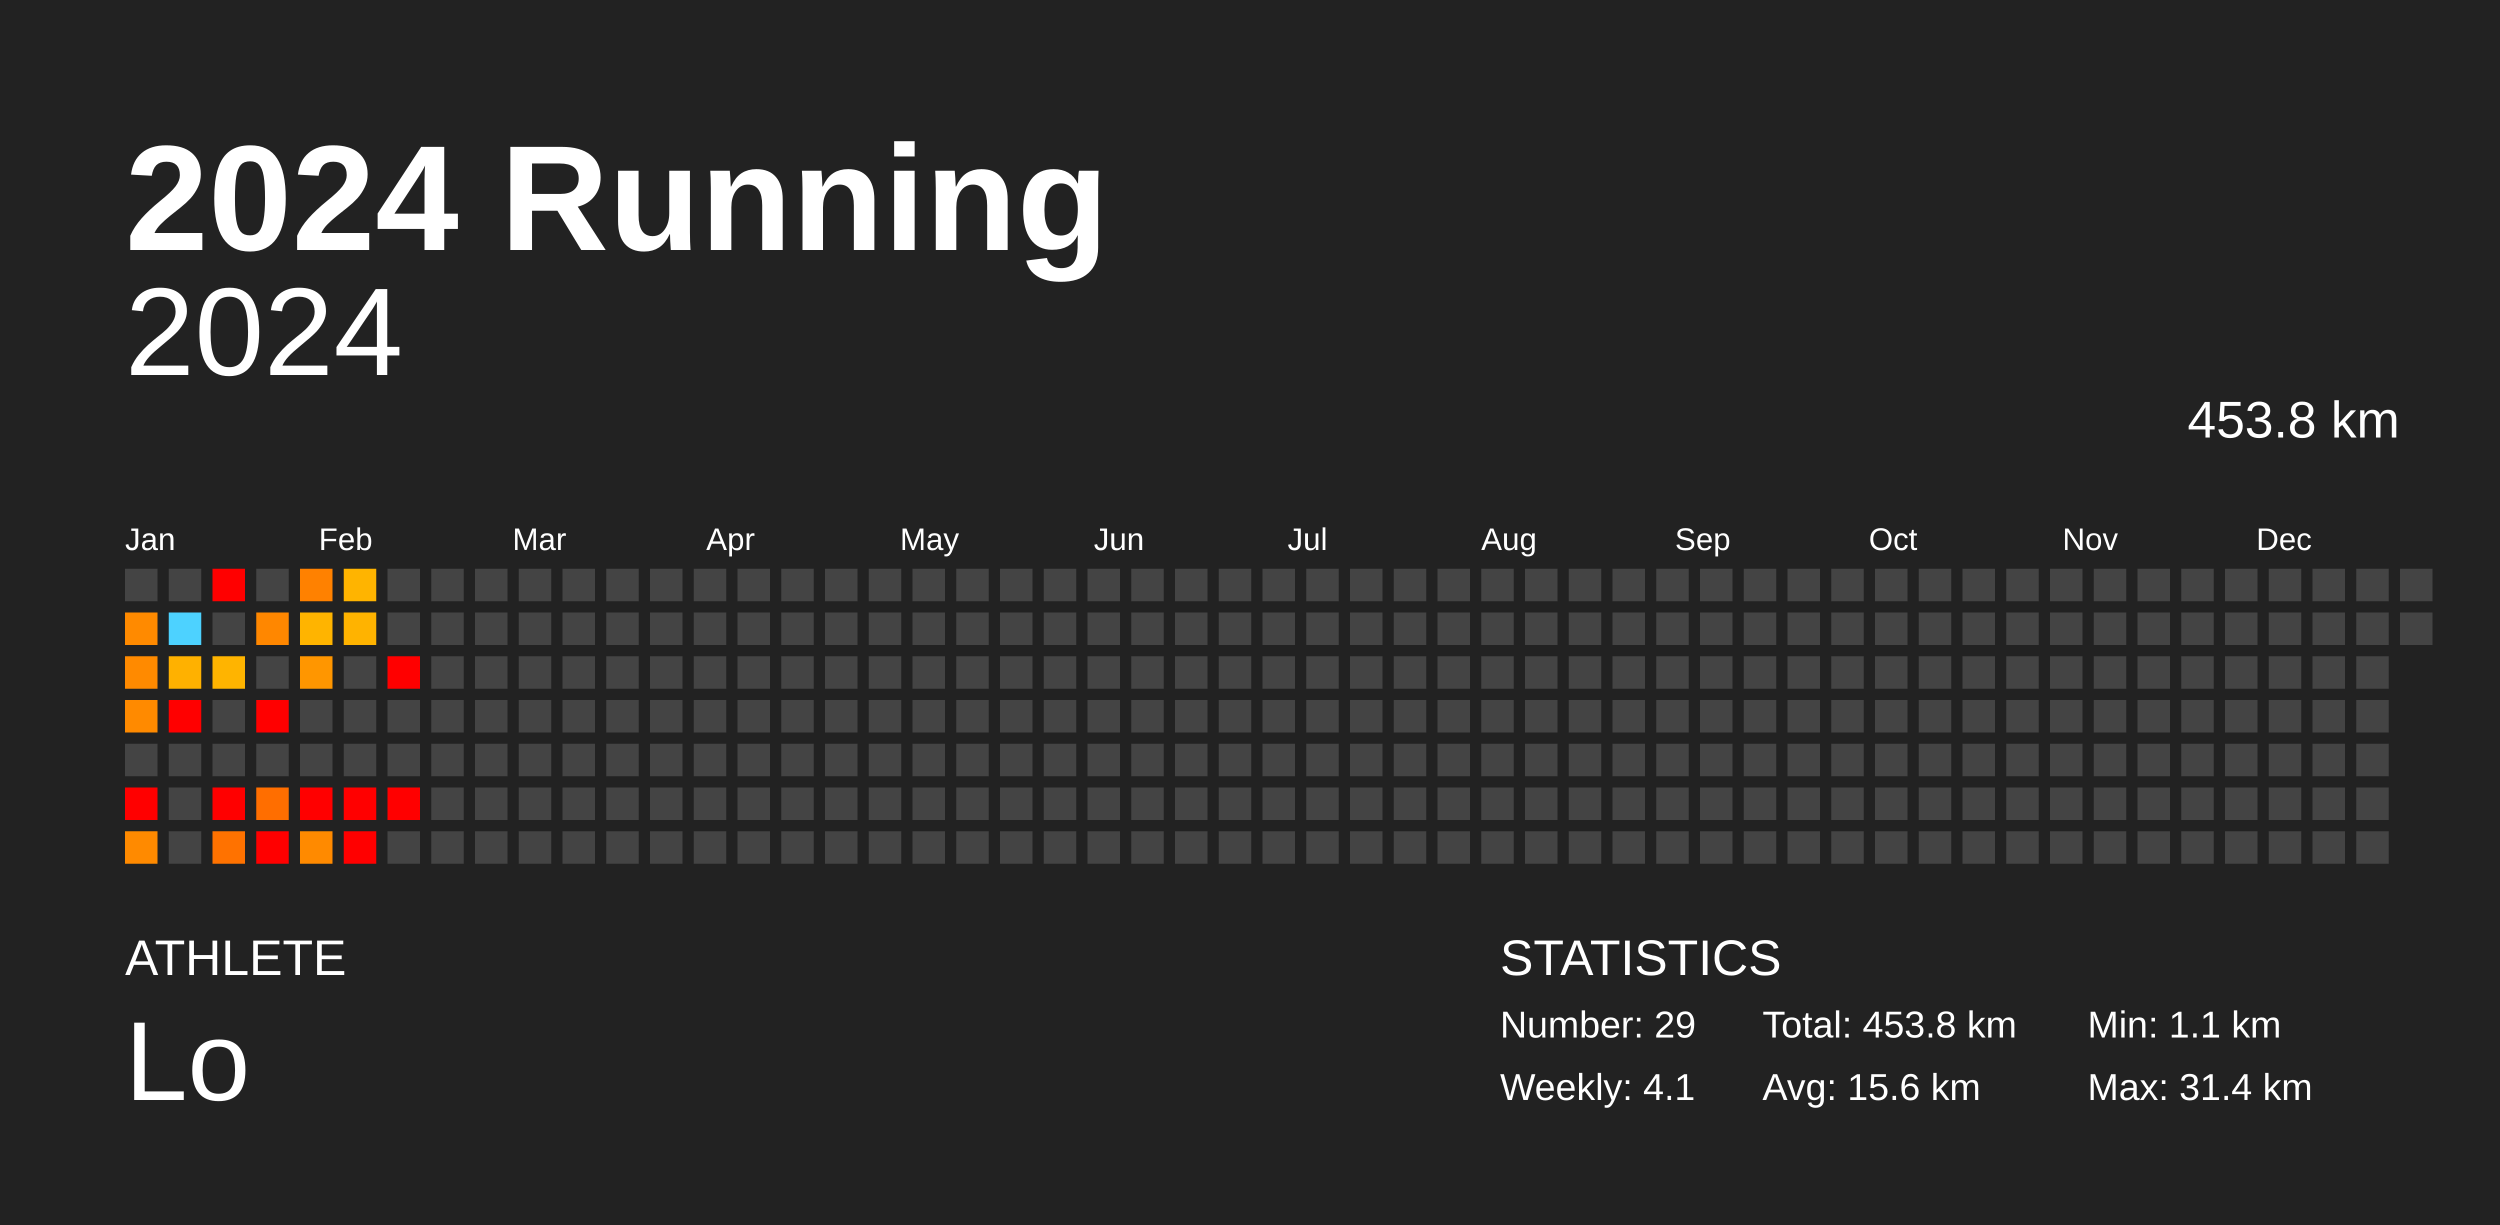
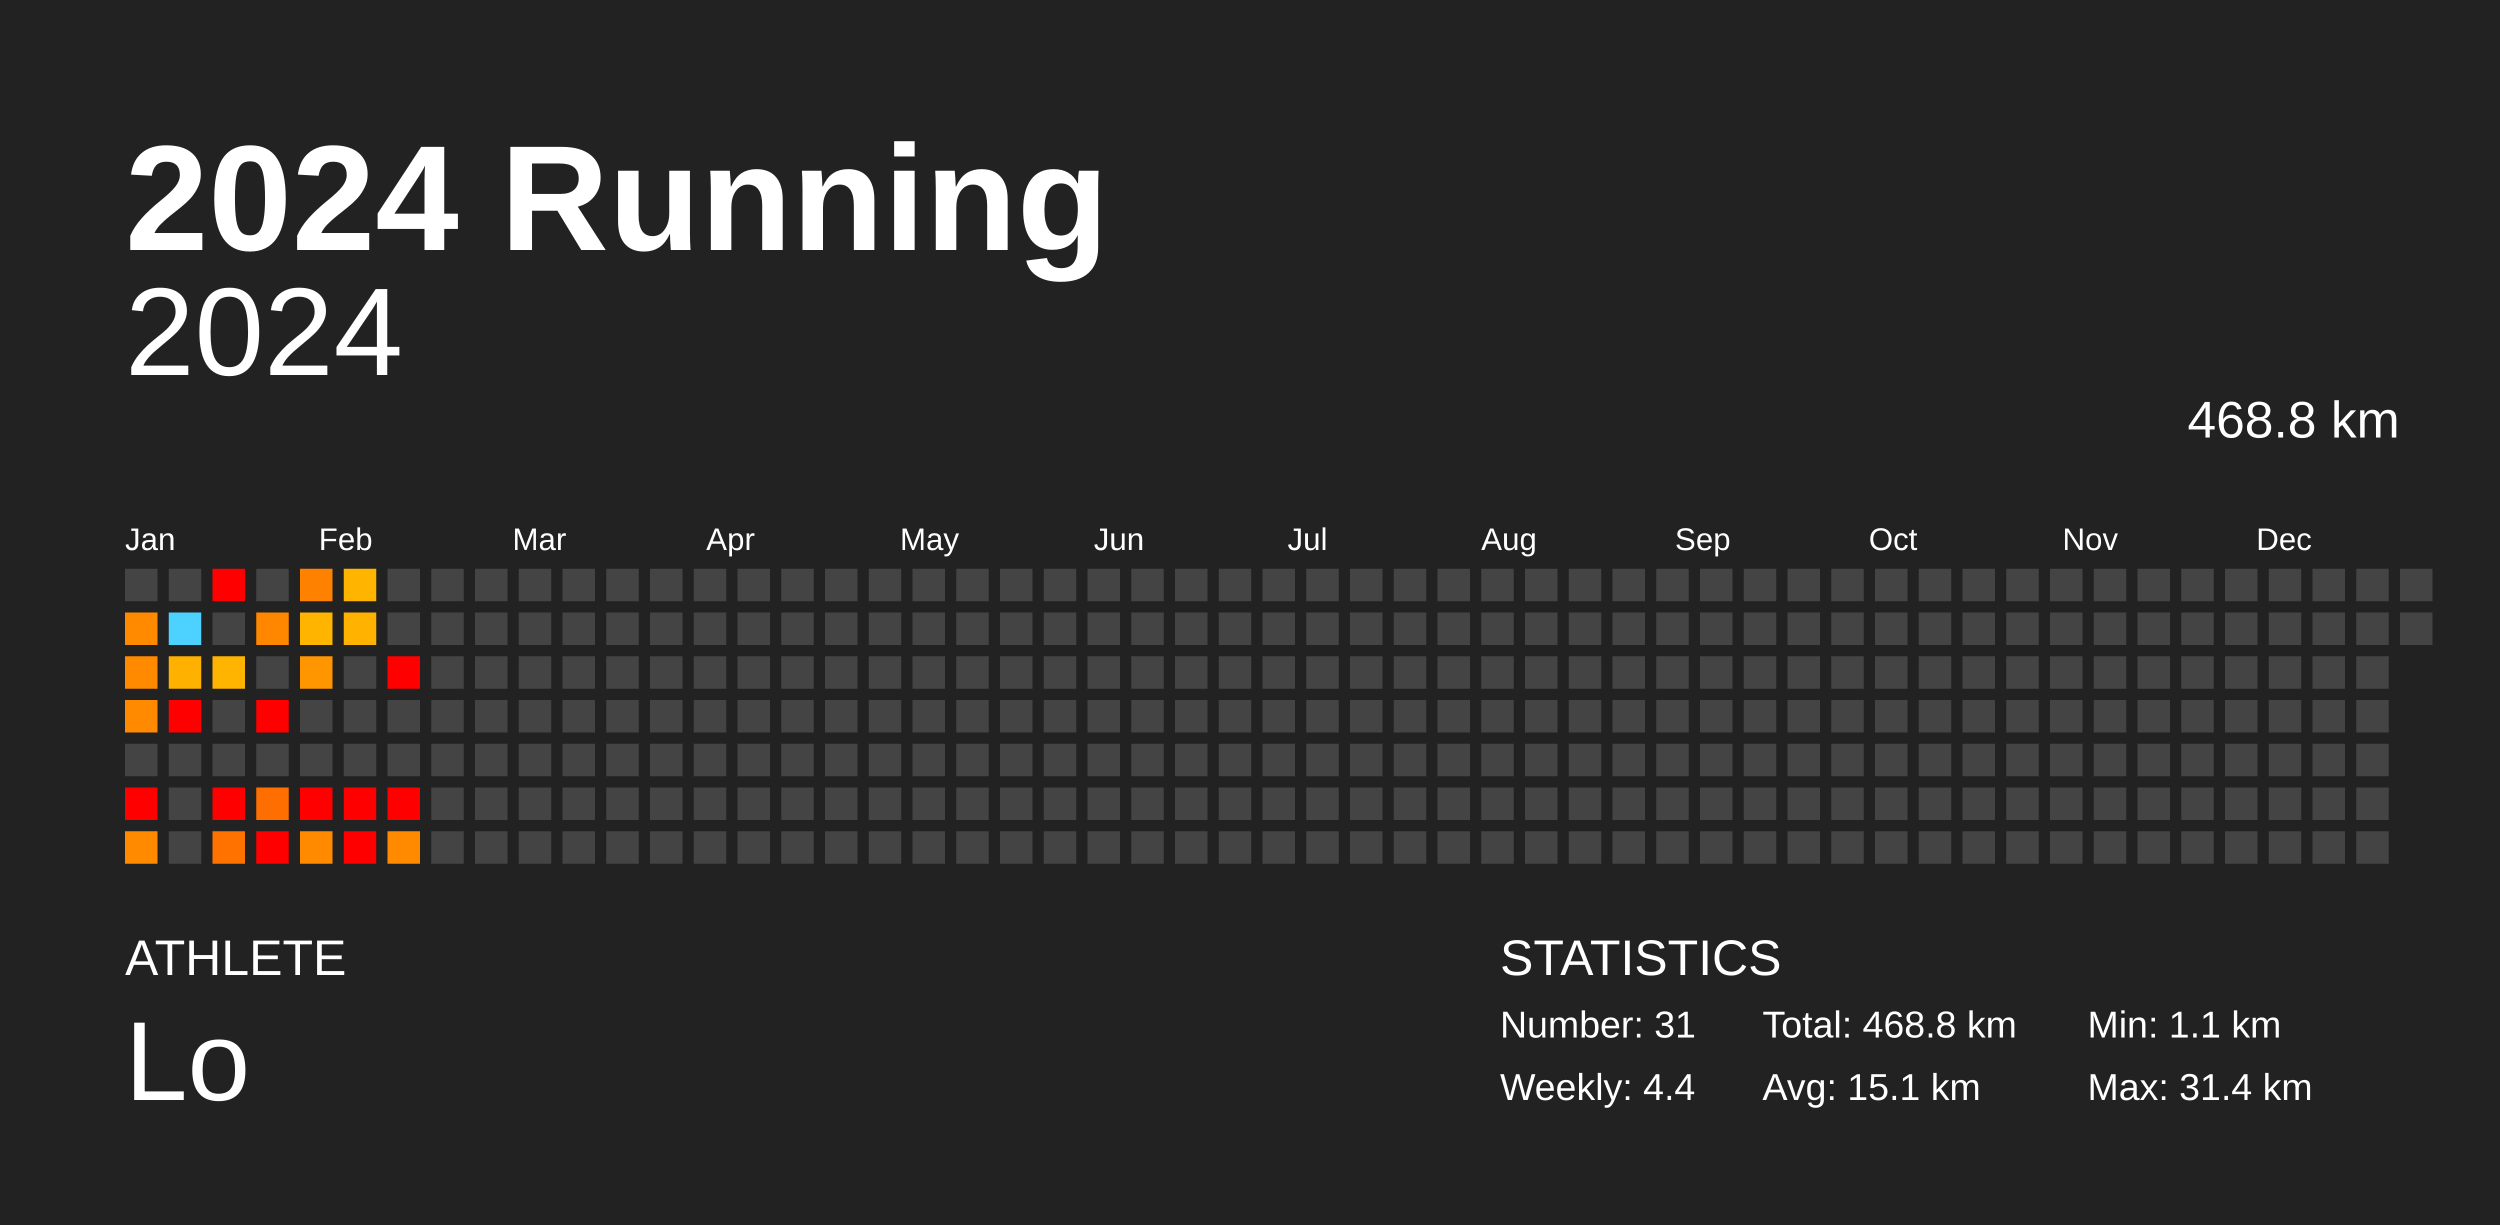
<svg xmlns="http://www.w3.org/2000/svg" baseProfile="full" height="98mm" version="1.1" viewBox="0,0,200,98" width="200mm">
  <defs />
  <rect fill="#222222" height="98" width="200" x="0" y="0" />
  <text fill="#FFFFFF" style="font-size:12px; font-family:Arial; font-weight:bold;" x="10" y="20">2024 Running</text>
  <text fill="#FFFFFF" style="font-size:4px; font-family:Arial" x="10" y="78">ATHLETE</text>
  <text fill="#FFFFFF" style="font-size:9px; font-family:Arial" x="10" y="88">Lo</text>
  <text fill="#FFFFFF" style="font-size:4px; font-family:Arial" x="120" y="78">STATISTICS</text>
-   <text fill="#FFFFFF" style="font-size:3px; font-family:Arial" x="120" y="83">Number: 29</text>
-   <text fill="#FFFFFF" style="font-size:3px; font-family:Arial" x="120" y="88">Weekly: 4.1</text>
-   <text fill="#FFFFFF" style="font-size:3px; font-family:Arial" x="141" y="83">Total: 453.8 km</text>
-   <text fill="#FFFFFF" style="font-size:3px; font-family:Arial" x="141" y="88">Avg: 15.6 km</text>
+   <text fill="#FFFFFF" style="font-size:3px; font-family:Arial" x="120" y="83">Number: 31</text>
+   <text fill="#FFFFFF" style="font-size:3px; font-family:Arial" x="120" y="88">Weekly: 4.4</text>
+   <text fill="#FFFFFF" style="font-size:3px; font-family:Arial" x="141" y="83">Total: 468.8 km</text>
+   <text fill="#FFFFFF" style="font-size:3px; font-family:Arial" x="141" y="88">Avg: 15.1 km</text>
  <text fill="#FFFFFF" style="font-size:3px; font-family:Arial" x="167" y="83">Min: 1.1 km</text>
  <text fill="#FFFFFF" style="font-size:3px; font-family:Arial" x="167" y="88">Max: 31.4 km</text>
  <text alignment-baseline="hanging" fill="#FFFFFF" style="font-size:10.0px; font-family:Arial;" x="10" y="30">2024</text>
-   <text alignment-baseline="hanging" fill="#FFFFFF" style="font-size:4.125px; font-family:Arial;" x="175" y="35">453.8 km</text>
+   <text alignment-baseline="hanging" fill="#FFFFFF" style="font-size:4.125px; font-family:Arial;" x="175" y="35">468.8 km</text>
  <text fill="#FFFFFF" style="font-size:2.5px; font-family:Arial" x="10.0" y="44">Jan</text>
  <text fill="#FFFFFF" style="font-size:2.5px; font-family:Arial" x="25.5" y="44">Feb</text>
  <text fill="#FFFFFF" style="font-size:2.5px; font-family:Arial" x="41.0" y="44">Mar</text>
  <text fill="#FFFFFF" style="font-size:2.5px; font-family:Arial" x="56.5" y="44">Apr</text>
  <text fill="#FFFFFF" style="font-size:2.5px; font-family:Arial" x="72.0" y="44">May</text>
  <text fill="#FFFFFF" style="font-size:2.5px; font-family:Arial" x="87.5" y="44">Jun</text>
  <text fill="#FFFFFF" style="font-size:2.5px; font-family:Arial" x="103.0" y="44">Jul</text>
  <text fill="#FFFFFF" style="font-size:2.5px; font-family:Arial" x="118.5" y="44">Aug</text>
  <text fill="#FFFFFF" style="font-size:2.5px; font-family:Arial" x="134.0" y="44">Sep</text>
  <text fill="#FFFFFF" style="font-size:2.5px; font-family:Arial" x="149.5" y="44">Oct</text>
  <text fill="#FFFFFF" style="font-size:2.5px; font-family:Arial" x="165.0" y="44">Nov</text>
  <text fill="#FFFFFF" style="font-size:2.5px; font-family:Arial" x="180.5" y="44">Dec</text>
  <rect fill="#444444" height="2.6" width="2.6" x="10.0" y="45.5" />
  <rect fill="#ff8a00" height="2.6" width="2.6" x="10.0" y="49.0" />
  <rect fill="#ff8a00" height="2.6" width="2.6" x="10.0" y="52.5" />
  <rect fill="#ff8a00" height="2.6" width="2.6" x="10.0" y="56.0" />
  <rect fill="#444444" height="2.6" width="2.6" x="10.0" y="59.5" />
  <rect fill="red" height="2.6" width="2.6" x="10.0" y="63.0" />
  <rect fill="#ff8a00" height="2.6" width="2.6" x="10.0" y="66.5" />
  <rect fill="#444444" height="2.6" width="2.6" x="13.5" y="45.5" />
  <rect fill="#4dd2ff" height="2.6" width="2.6" x="13.5" y="49.0" />
  <rect fill="#ffb100" height="2.6" width="2.6" x="13.5" y="52.5" />
  <rect fill="red" height="2.6" width="2.6" x="13.5" y="56.0" />
  <rect fill="#444444" height="2.6" width="2.6" x="13.5" y="59.5" />
  <rect fill="#444444" height="2.6" width="2.6" x="13.5" y="63.0" />
  <rect fill="#444444" height="2.6" width="2.6" x="13.5" y="66.5" />
  <rect fill="red" height="2.6" width="2.6" x="17.0" y="45.5" />
  <rect fill="#444444" height="2.6" width="2.6" x="17.0" y="49.0" />
  <rect fill="#ffb400" height="2.6" width="2.6" x="17.0" y="52.5" />
  <rect fill="#444444" height="2.6" width="2.6" x="17.0" y="56.0" />
  <rect fill="#444444" height="2.6" width="2.6" x="17.0" y="59.5" />
  <rect fill="red" height="2.6" width="2.6" x="17.0" y="63.0" />
  <rect fill="#ff7200" height="2.6" width="2.6" x="17.0" y="66.5" />
  <rect fill="#444444" height="2.6" width="2.6" x="20.5" y="45.5" />
  <rect fill="#ff8700" height="2.6" width="2.6" x="20.5" y="49.0" />
  <rect fill="#444444" height="2.6" width="2.6" x="20.5" y="52.5" />
  <rect fill="red" height="2.6" width="2.6" x="20.5" y="56.0" />
  <rect fill="#444444" height="2.6" width="2.6" x="20.5" y="59.5" />
  <rect fill="#ff6e00" height="2.6" width="2.6" x="20.5" y="63.0" />
  <rect fill="red" height="2.6" width="2.6" x="20.5" y="66.5" />
  <rect fill="#ff8100" height="2.6" width="2.6" x="24.0" y="45.5" />
  <rect fill="#ffb400" height="2.6" width="2.6" x="24.0" y="49.0" />
  <rect fill="#ff9600" height="2.6" width="2.6" x="24.0" y="52.5" />
  <rect fill="#444444" height="2.6" width="2.6" x="24.0" y="56.0" />
  <rect fill="#444444" height="2.6" width="2.6" x="24.0" y="59.5" />
  <rect fill="red" height="2.6" width="2.6" x="24.0" y="63.0" />
  <rect fill="#ff8a00" height="2.6" width="2.6" x="24.0" y="66.5" />
  <rect fill="#ffb400" height="2.6" width="2.6" x="27.5" y="45.5" />
  <rect fill="#ffb300" height="2.6" width="2.6" x="27.5" y="49.0" />
  <rect fill="#444444" height="2.6" width="2.6" x="27.5" y="52.5" />
  <rect fill="#444444" height="2.6" width="2.6" x="27.5" y="56.0" />
  <rect fill="#444444" height="2.6" width="2.6" x="27.5" y="59.5" />
  <rect fill="red" height="2.6" width="2.6" x="27.5" y="63.0" />
  <rect fill="red" height="2.6" width="2.6" x="27.5" y="66.5" />
  <rect fill="#444444" height="2.6" width="2.6" x="31.0" y="45.5" />
  <rect fill="#444444" height="2.6" width="2.6" x="31.0" y="49.0" />
  <rect fill="red" height="2.6" width="2.6" x="31.0" y="52.5" />
  <rect fill="#444444" height="2.6" width="2.6" x="31.0" y="56.0" />
  <rect fill="#444444" height="2.6" width="2.6" x="31.0" y="59.5" />
  <rect fill="red" height="2.6" width="2.6" x="31.0" y="63.0" />
-   <rect fill="#444444" height="2.6" width="2.6" x="31.0" y="66.5" />
+   <rect fill="#ff8a00" height="2.6" width="2.6" x="31.0" y="66.5" />
  <rect fill="#444444" height="2.6" width="2.6" x="34.5" y="45.5" />
  <rect fill="#444444" height="2.6" width="2.6" x="34.5" y="49.0" />
  <rect fill="#444444" height="2.6" width="2.6" x="34.5" y="52.5" />
  <rect fill="#444444" height="2.6" width="2.6" x="34.5" y="56.0" />
  <rect fill="#444444" height="2.6" width="2.6" x="34.5" y="59.5" />
  <rect fill="#444444" height="2.6" width="2.6" x="34.5" y="63.0" />
  <rect fill="#444444" height="2.6" width="2.6" x="34.5" y="66.5" />
  <rect fill="#444444" height="2.6" width="2.6" x="38.0" y="45.5" />
  <rect fill="#444444" height="2.6" width="2.6" x="38.0" y="49.0" />
  <rect fill="#444444" height="2.6" width="2.6" x="38.0" y="52.5" />
  <rect fill="#444444" height="2.6" width="2.6" x="38.0" y="56.0" />
  <rect fill="#444444" height="2.6" width="2.6" x="38.0" y="59.5" />
  <rect fill="#444444" height="2.6" width="2.6" x="38.0" y="63.0" />
  <rect fill="#444444" height="2.6" width="2.6" x="38.0" y="66.5" />
  <rect fill="#444444" height="2.6" width="2.6" x="41.5" y="45.5" />
  <rect fill="#444444" height="2.6" width="2.6" x="41.5" y="49.0" />
  <rect fill="#444444" height="2.6" width="2.6" x="41.5" y="52.5" />
  <rect fill="#444444" height="2.6" width="2.6" x="41.5" y="56.0" />
  <rect fill="#444444" height="2.6" width="2.6" x="41.5" y="59.5" />
  <rect fill="#444444" height="2.6" width="2.6" x="41.5" y="63.0" />
  <rect fill="#444444" height="2.6" width="2.6" x="41.5" y="66.5" />
  <rect fill="#444444" height="2.6" width="2.6" x="45.0" y="45.5" />
  <rect fill="#444444" height="2.6" width="2.6" x="45.0" y="49.0" />
  <rect fill="#444444" height="2.6" width="2.6" x="45.0" y="52.5" />
  <rect fill="#444444" height="2.6" width="2.6" x="45.0" y="56.0" />
  <rect fill="#444444" height="2.6" width="2.6" x="45.0" y="59.5" />
  <rect fill="#444444" height="2.6" width="2.6" x="45.0" y="63.0" />
  <rect fill="#444444" height="2.6" width="2.6" x="45.0" y="66.5" />
  <rect fill="#444444" height="2.6" width="2.6" x="48.5" y="45.5" />
  <rect fill="#444444" height="2.6" width="2.6" x="48.5" y="49.0" />
  <rect fill="#444444" height="2.6" width="2.6" x="48.5" y="52.5" />
  <rect fill="#444444" height="2.6" width="2.6" x="48.5" y="56.0" />
  <rect fill="#444444" height="2.6" width="2.6" x="48.5" y="59.5" />
  <rect fill="#444444" height="2.6" width="2.6" x="48.5" y="63.0" />
  <rect fill="#444444" height="2.6" width="2.6" x="48.5" y="66.5" />
  <rect fill="#444444" height="2.6" width="2.6" x="52.0" y="45.5" />
  <rect fill="#444444" height="2.6" width="2.6" x="52.0" y="49.0" />
  <rect fill="#444444" height="2.6" width="2.6" x="52.0" y="52.5" />
  <rect fill="#444444" height="2.6" width="2.6" x="52.0" y="56.0" />
  <rect fill="#444444" height="2.6" width="2.6" x="52.0" y="59.5" />
  <rect fill="#444444" height="2.6" width="2.6" x="52.0" y="63.0" />
  <rect fill="#444444" height="2.6" width="2.6" x="52.0" y="66.5" />
  <rect fill="#444444" height="2.6" width="2.6" x="55.5" y="45.5" />
  <rect fill="#444444" height="2.6" width="2.6" x="55.5" y="49.0" />
  <rect fill="#444444" height="2.6" width="2.6" x="55.5" y="52.5" />
  <rect fill="#444444" height="2.6" width="2.6" x="55.5" y="56.0" />
  <rect fill="#444444" height="2.6" width="2.6" x="55.5" y="59.5" />
  <rect fill="#444444" height="2.6" width="2.6" x="55.5" y="63.0" />
  <rect fill="#444444" height="2.6" width="2.6" x="55.5" y="66.5" />
  <rect fill="#444444" height="2.6" width="2.6" x="59.0" y="45.5" />
  <rect fill="#444444" height="2.6" width="2.6" x="59.0" y="49.0" />
  <rect fill="#444444" height="2.6" width="2.6" x="59.0" y="52.5" />
  <rect fill="#444444" height="2.6" width="2.6" x="59.0" y="56.0" />
  <rect fill="#444444" height="2.6" width="2.6" x="59.0" y="59.5" />
  <rect fill="#444444" height="2.6" width="2.6" x="59.0" y="63.0" />
  <rect fill="#444444" height="2.6" width="2.6" x="59.0" y="66.5" />
  <rect fill="#444444" height="2.6" width="2.6" x="62.5" y="45.5" />
  <rect fill="#444444" height="2.6" width="2.6" x="62.5" y="49.0" />
  <rect fill="#444444" height="2.6" width="2.6" x="62.5" y="52.5" />
  <rect fill="#444444" height="2.6" width="2.6" x="62.5" y="56.0" />
  <rect fill="#444444" height="2.6" width="2.6" x="62.5" y="59.5" />
  <rect fill="#444444" height="2.6" width="2.6" x="62.5" y="63.0" />
  <rect fill="#444444" height="2.6" width="2.6" x="62.5" y="66.5" />
  <rect fill="#444444" height="2.6" width="2.6" x="66.0" y="45.5" />
  <rect fill="#444444" height="2.6" width="2.6" x="66.0" y="49.0" />
  <rect fill="#444444" height="2.6" width="2.6" x="66.0" y="52.5" />
  <rect fill="#444444" height="2.6" width="2.6" x="66.0" y="56.0" />
  <rect fill="#444444" height="2.6" width="2.6" x="66.0" y="59.5" />
  <rect fill="#444444" height="2.6" width="2.6" x="66.0" y="63.0" />
  <rect fill="#444444" height="2.6" width="2.6" x="66.0" y="66.5" />
  <rect fill="#444444" height="2.6" width="2.6" x="69.5" y="45.5" />
  <rect fill="#444444" height="2.6" width="2.6" x="69.5" y="49.0" />
  <rect fill="#444444" height="2.6" width="2.6" x="69.5" y="52.5" />
  <rect fill="#444444" height="2.6" width="2.6" x="69.5" y="56.0" />
  <rect fill="#444444" height="2.6" width="2.6" x="69.5" y="59.5" />
  <rect fill="#444444" height="2.6" width="2.6" x="69.5" y="63.0" />
  <rect fill="#444444" height="2.6" width="2.6" x="69.5" y="66.5" />
  <rect fill="#444444" height="2.6" width="2.6" x="73.0" y="45.5" />
  <rect fill="#444444" height="2.6" width="2.6" x="73.0" y="49.0" />
  <rect fill="#444444" height="2.6" width="2.6" x="73.0" y="52.5" />
  <rect fill="#444444" height="2.6" width="2.6" x="73.0" y="56.0" />
  <rect fill="#444444" height="2.6" width="2.6" x="73.0" y="59.5" />
  <rect fill="#444444" height="2.6" width="2.6" x="73.0" y="63.0" />
  <rect fill="#444444" height="2.6" width="2.6" x="73.0" y="66.5" />
  <rect fill="#444444" height="2.6" width="2.6" x="76.5" y="45.5" />
  <rect fill="#444444" height="2.6" width="2.6" x="76.5" y="49.0" />
  <rect fill="#444444" height="2.6" width="2.6" x="76.5" y="52.5" />
  <rect fill="#444444" height="2.6" width="2.6" x="76.5" y="56.0" />
  <rect fill="#444444" height="2.6" width="2.6" x="76.5" y="59.5" />
  <rect fill="#444444" height="2.6" width="2.6" x="76.5" y="63.0" />
  <rect fill="#444444" height="2.6" width="2.6" x="76.5" y="66.5" />
  <rect fill="#444444" height="2.6" width="2.6" x="80.0" y="45.5" />
  <rect fill="#444444" height="2.6" width="2.6" x="80.0" y="49.0" />
  <rect fill="#444444" height="2.6" width="2.6" x="80.0" y="52.5" />
  <rect fill="#444444" height="2.6" width="2.6" x="80.0" y="56.0" />
  <rect fill="#444444" height="2.6" width="2.6" x="80.0" y="59.5" />
  <rect fill="#444444" height="2.6" width="2.6" x="80.0" y="63.0" />
  <rect fill="#444444" height="2.6" width="2.6" x="80.0" y="66.5" />
  <rect fill="#444444" height="2.6" width="2.6" x="83.5" y="45.5" />
  <rect fill="#444444" height="2.6" width="2.6" x="83.5" y="49.0" />
  <rect fill="#444444" height="2.6" width="2.6" x="83.5" y="52.5" />
  <rect fill="#444444" height="2.6" width="2.6" x="83.5" y="56.0" />
  <rect fill="#444444" height="2.6" width="2.6" x="83.5" y="59.5" />
  <rect fill="#444444" height="2.6" width="2.6" x="83.5" y="63.0" />
  <rect fill="#444444" height="2.6" width="2.6" x="83.5" y="66.5" />
  <rect fill="#444444" height="2.6" width="2.6" x="87.0" y="45.5" />
  <rect fill="#444444" height="2.6" width="2.6" x="87.0" y="49.0" />
  <rect fill="#444444" height="2.6" width="2.6" x="87.0" y="52.5" />
  <rect fill="#444444" height="2.6" width="2.6" x="87.0" y="56.0" />
  <rect fill="#444444" height="2.6" width="2.6" x="87.0" y="59.5" />
  <rect fill="#444444" height="2.6" width="2.6" x="87.0" y="63.0" />
  <rect fill="#444444" height="2.6" width="2.6" x="87.0" y="66.5" />
  <rect fill="#444444" height="2.6" width="2.6" x="90.5" y="45.5" />
  <rect fill="#444444" height="2.6" width="2.6" x="90.5" y="49.0" />
  <rect fill="#444444" height="2.6" width="2.6" x="90.5" y="52.5" />
  <rect fill="#444444" height="2.6" width="2.6" x="90.5" y="56.0" />
  <rect fill="#444444" height="2.6" width="2.6" x="90.5" y="59.5" />
  <rect fill="#444444" height="2.6" width="2.6" x="90.5" y="63.0" />
  <rect fill="#444444" height="2.6" width="2.6" x="90.5" y="66.5" />
  <rect fill="#444444" height="2.6" width="2.6" x="94.0" y="45.5" />
  <rect fill="#444444" height="2.6" width="2.6" x="94.0" y="49.0" />
  <rect fill="#444444" height="2.6" width="2.6" x="94.0" y="52.5" />
  <rect fill="#444444" height="2.6" width="2.6" x="94.0" y="56.0" />
  <rect fill="#444444" height="2.6" width="2.6" x="94.0" y="59.5" />
  <rect fill="#444444" height="2.6" width="2.6" x="94.0" y="63.0" />
  <rect fill="#444444" height="2.6" width="2.6" x="94.0" y="66.5" />
  <rect fill="#444444" height="2.6" width="2.6" x="97.5" y="45.5" />
  <rect fill="#444444" height="2.6" width="2.6" x="97.5" y="49.0" />
  <rect fill="#444444" height="2.6" width="2.6" x="97.5" y="52.5" />
  <rect fill="#444444" height="2.6" width="2.6" x="97.5" y="56.0" />
  <rect fill="#444444" height="2.6" width="2.6" x="97.5" y="59.5" />
  <rect fill="#444444" height="2.6" width="2.6" x="97.5" y="63.0" />
  <rect fill="#444444" height="2.6" width="2.6" x="97.5" y="66.5" />
  <rect fill="#444444" height="2.6" width="2.6" x="101.0" y="45.5" />
  <rect fill="#444444" height="2.6" width="2.6" x="101.0" y="49.0" />
  <rect fill="#444444" height="2.6" width="2.6" x="101.0" y="52.5" />
  <rect fill="#444444" height="2.6" width="2.6" x="101.0" y="56.0" />
  <rect fill="#444444" height="2.6" width="2.6" x="101.0" y="59.5" />
  <rect fill="#444444" height="2.6" width="2.6" x="101.0" y="63.0" />
  <rect fill="#444444" height="2.6" width="2.6" x="101.0" y="66.5" />
  <rect fill="#444444" height="2.6" width="2.6" x="104.5" y="45.5" />
  <rect fill="#444444" height="2.6" width="2.6" x="104.5" y="49.0" />
  <rect fill="#444444" height="2.6" width="2.6" x="104.5" y="52.5" />
  <rect fill="#444444" height="2.6" width="2.6" x="104.5" y="56.0" />
  <rect fill="#444444" height="2.6" width="2.6" x="104.5" y="59.5" />
  <rect fill="#444444" height="2.6" width="2.6" x="104.5" y="63.0" />
  <rect fill="#444444" height="2.6" width="2.6" x="104.5" y="66.5" />
  <rect fill="#444444" height="2.6" width="2.6" x="108.0" y="45.5" />
  <rect fill="#444444" height="2.6" width="2.6" x="108.0" y="49.0" />
  <rect fill="#444444" height="2.6" width="2.6" x="108.0" y="52.5" />
  <rect fill="#444444" height="2.6" width="2.6" x="108.0" y="56.0" />
  <rect fill="#444444" height="2.6" width="2.6" x="108.0" y="59.5" />
  <rect fill="#444444" height="2.6" width="2.6" x="108.0" y="63.0" />
  <rect fill="#444444" height="2.6" width="2.6" x="108.0" y="66.5" />
  <rect fill="#444444" height="2.6" width="2.6" x="111.5" y="45.5" />
  <rect fill="#444444" height="2.6" width="2.6" x="111.5" y="49.0" />
  <rect fill="#444444" height="2.6" width="2.6" x="111.5" y="52.5" />
  <rect fill="#444444" height="2.6" width="2.6" x="111.5" y="56.0" />
  <rect fill="#444444" height="2.6" width="2.6" x="111.5" y="59.5" />
  <rect fill="#444444" height="2.6" width="2.6" x="111.5" y="63.0" />
  <rect fill="#444444" height="2.6" width="2.6" x="111.5" y="66.5" />
  <rect fill="#444444" height="2.6" width="2.6" x="115.0" y="45.5" />
  <rect fill="#444444" height="2.6" width="2.6" x="115.0" y="49.0" />
  <rect fill="#444444" height="2.6" width="2.6" x="115.0" y="52.5" />
  <rect fill="#444444" height="2.6" width="2.6" x="115.0" y="56.0" />
  <rect fill="#444444" height="2.6" width="2.6" x="115.0" y="59.5" />
  <rect fill="#444444" height="2.6" width="2.6" x="115.0" y="63.0" />
  <rect fill="#444444" height="2.6" width="2.6" x="115.0" y="66.5" />
  <rect fill="#444444" height="2.6" width="2.6" x="118.5" y="45.5" />
  <rect fill="#444444" height="2.6" width="2.6" x="118.5" y="49.0" />
  <rect fill="#444444" height="2.6" width="2.6" x="118.5" y="52.5" />
  <rect fill="#444444" height="2.6" width="2.6" x="118.5" y="56.0" />
  <rect fill="#444444" height="2.6" width="2.6" x="118.5" y="59.5" />
  <rect fill="#444444" height="2.6" width="2.6" x="118.5" y="63.0" />
  <rect fill="#444444" height="2.6" width="2.6" x="118.5" y="66.5" />
  <rect fill="#444444" height="2.6" width="2.6" x="122.0" y="45.5" />
  <rect fill="#444444" height="2.6" width="2.6" x="122.0" y="49.0" />
  <rect fill="#444444" height="2.6" width="2.6" x="122.0" y="52.5" />
  <rect fill="#444444" height="2.6" width="2.6" x="122.0" y="56.0" />
  <rect fill="#444444" height="2.6" width="2.6" x="122.0" y="59.5" />
  <rect fill="#444444" height="2.6" width="2.6" x="122.0" y="63.0" />
  <rect fill="#444444" height="2.6" width="2.6" x="122.0" y="66.5" />
  <rect fill="#444444" height="2.6" width="2.6" x="125.5" y="45.5" />
  <rect fill="#444444" height="2.6" width="2.6" x="125.5" y="49.0" />
  <rect fill="#444444" height="2.6" width="2.6" x="125.5" y="52.5" />
  <rect fill="#444444" height="2.6" width="2.6" x="125.5" y="56.0" />
  <rect fill="#444444" height="2.6" width="2.6" x="125.5" y="59.5" />
  <rect fill="#444444" height="2.6" width="2.6" x="125.5" y="63.0" />
  <rect fill="#444444" height="2.6" width="2.6" x="125.5" y="66.5" />
  <rect fill="#444444" height="2.6" width="2.6" x="129.0" y="45.5" />
  <rect fill="#444444" height="2.6" width="2.6" x="129.0" y="49.0" />
  <rect fill="#444444" height="2.6" width="2.6" x="129.0" y="52.5" />
  <rect fill="#444444" height="2.6" width="2.6" x="129.0" y="56.0" />
  <rect fill="#444444" height="2.6" width="2.6" x="129.0" y="59.5" />
  <rect fill="#444444" height="2.6" width="2.6" x="129.0" y="63.0" />
  <rect fill="#444444" height="2.6" width="2.6" x="129.0" y="66.5" />
  <rect fill="#444444" height="2.6" width="2.6" x="132.5" y="45.5" />
  <rect fill="#444444" height="2.6" width="2.6" x="132.5" y="49.0" />
  <rect fill="#444444" height="2.6" width="2.6" x="132.5" y="52.5" />
  <rect fill="#444444" height="2.6" width="2.6" x="132.5" y="56.0" />
  <rect fill="#444444" height="2.6" width="2.6" x="132.5" y="59.5" />
  <rect fill="#444444" height="2.6" width="2.6" x="132.5" y="63.0" />
  <rect fill="#444444" height="2.6" width="2.6" x="132.5" y="66.5" />
  <rect fill="#444444" height="2.6" width="2.6" x="136.0" y="45.5" />
  <rect fill="#444444" height="2.6" width="2.6" x="136.0" y="49.0" />
  <rect fill="#444444" height="2.6" width="2.6" x="136.0" y="52.5" />
  <rect fill="#444444" height="2.6" width="2.6" x="136.0" y="56.0" />
  <rect fill="#444444" height="2.6" width="2.6" x="136.0" y="59.5" />
  <rect fill="#444444" height="2.6" width="2.6" x="136.0" y="63.0" />
  <rect fill="#444444" height="2.6" width="2.6" x="136.0" y="66.5" />
  <rect fill="#444444" height="2.6" width="2.6" x="139.5" y="45.5" />
  <rect fill="#444444" height="2.6" width="2.6" x="139.5" y="49.0" />
  <rect fill="#444444" height="2.6" width="2.6" x="139.5" y="52.5" />
  <rect fill="#444444" height="2.6" width="2.6" x="139.5" y="56.0" />
  <rect fill="#444444" height="2.6" width="2.6" x="139.5" y="59.5" />
  <rect fill="#444444" height="2.6" width="2.6" x="139.5" y="63.0" />
  <rect fill="#444444" height="2.6" width="2.6" x="139.5" y="66.5" />
  <rect fill="#444444" height="2.6" width="2.6" x="143.0" y="45.5" />
  <rect fill="#444444" height="2.6" width="2.6" x="143.0" y="49.0" />
  <rect fill="#444444" height="2.6" width="2.6" x="143.0" y="52.5" />
  <rect fill="#444444" height="2.6" width="2.6" x="143.0" y="56.0" />
  <rect fill="#444444" height="2.6" width="2.6" x="143.0" y="59.5" />
  <rect fill="#444444" height="2.6" width="2.6" x="143.0" y="63.0" />
  <rect fill="#444444" height="2.6" width="2.6" x="143.0" y="66.5" />
  <rect fill="#444444" height="2.6" width="2.6" x="146.5" y="45.5" />
  <rect fill="#444444" height="2.6" width="2.6" x="146.5" y="49.0" />
  <rect fill="#444444" height="2.6" width="2.6" x="146.5" y="52.5" />
  <rect fill="#444444" height="2.6" width="2.6" x="146.5" y="56.0" />
  <rect fill="#444444" height="2.6" width="2.6" x="146.5" y="59.5" />
  <rect fill="#444444" height="2.6" width="2.6" x="146.5" y="63.0" />
  <rect fill="#444444" height="2.6" width="2.6" x="146.5" y="66.5" />
  <rect fill="#444444" height="2.6" width="2.6" x="150.0" y="45.5" />
  <rect fill="#444444" height="2.6" width="2.6" x="150.0" y="49.0" />
  <rect fill="#444444" height="2.6" width="2.6" x="150.0" y="52.5" />
  <rect fill="#444444" height="2.6" width="2.6" x="150.0" y="56.0" />
  <rect fill="#444444" height="2.6" width="2.6" x="150.0" y="59.5" />
  <rect fill="#444444" height="2.6" width="2.6" x="150.0" y="63.0" />
  <rect fill="#444444" height="2.6" width="2.6" x="150.0" y="66.5" />
  <rect fill="#444444" height="2.6" width="2.6" x="153.5" y="45.5" />
  <rect fill="#444444" height="2.6" width="2.6" x="153.5" y="49.0" />
  <rect fill="#444444" height="2.6" width="2.6" x="153.5" y="52.5" />
  <rect fill="#444444" height="2.6" width="2.6" x="153.5" y="56.0" />
  <rect fill="#444444" height="2.6" width="2.6" x="153.5" y="59.5" />
  <rect fill="#444444" height="2.6" width="2.6" x="153.5" y="63.0" />
  <rect fill="#444444" height="2.6" width="2.6" x="153.5" y="66.5" />
  <rect fill="#444444" height="2.6" width="2.6" x="157.0" y="45.5" />
  <rect fill="#444444" height="2.6" width="2.6" x="157.0" y="49.0" />
  <rect fill="#444444" height="2.6" width="2.6" x="157.0" y="52.5" />
  <rect fill="#444444" height="2.6" width="2.6" x="157.0" y="56.0" />
  <rect fill="#444444" height="2.6" width="2.6" x="157.0" y="59.5" />
  <rect fill="#444444" height="2.6" width="2.6" x="157.0" y="63.0" />
  <rect fill="#444444" height="2.6" width="2.6" x="157.0" y="66.5" />
  <rect fill="#444444" height="2.6" width="2.6" x="160.5" y="45.5" />
  <rect fill="#444444" height="2.6" width="2.6" x="160.5" y="49.0" />
  <rect fill="#444444" height="2.6" width="2.6" x="160.5" y="52.5" />
  <rect fill="#444444" height="2.6" width="2.6" x="160.5" y="56.0" />
  <rect fill="#444444" height="2.6" width="2.6" x="160.5" y="59.5" />
  <rect fill="#444444" height="2.6" width="2.6" x="160.5" y="63.0" />
  <rect fill="#444444" height="2.6" width="2.6" x="160.5" y="66.5" />
  <rect fill="#444444" height="2.6" width="2.6" x="164.0" y="45.5" />
  <rect fill="#444444" height="2.6" width="2.6" x="164.0" y="49.0" />
  <rect fill="#444444" height="2.6" width="2.6" x="164.0" y="52.5" />
  <rect fill="#444444" height="2.6" width="2.6" x="164.0" y="56.0" />
  <rect fill="#444444" height="2.6" width="2.6" x="164.0" y="59.5" />
  <rect fill="#444444" height="2.6" width="2.6" x="164.0" y="63.0" />
  <rect fill="#444444" height="2.6" width="2.6" x="164.0" y="66.5" />
  <rect fill="#444444" height="2.6" width="2.6" x="167.5" y="45.5" />
  <rect fill="#444444" height="2.6" width="2.6" x="167.5" y="49.0" />
  <rect fill="#444444" height="2.6" width="2.6" x="167.5" y="52.5" />
  <rect fill="#444444" height="2.6" width="2.6" x="167.5" y="56.0" />
  <rect fill="#444444" height="2.6" width="2.6" x="167.5" y="59.5" />
  <rect fill="#444444" height="2.6" width="2.6" x="167.5" y="63.0" />
  <rect fill="#444444" height="2.6" width="2.6" x="167.5" y="66.5" />
  <rect fill="#444444" height="2.6" width="2.6" x="171.0" y="45.5" />
  <rect fill="#444444" height="2.6" width="2.6" x="171.0" y="49.0" />
  <rect fill="#444444" height="2.6" width="2.6" x="171.0" y="52.5" />
  <rect fill="#444444" height="2.6" width="2.6" x="171.0" y="56.0" />
  <rect fill="#444444" height="2.6" width="2.6" x="171.0" y="59.5" />
  <rect fill="#444444" height="2.6" width="2.6" x="171.0" y="63.0" />
  <rect fill="#444444" height="2.6" width="2.6" x="171.0" y="66.5" />
  <rect fill="#444444" height="2.6" width="2.6" x="174.5" y="45.5" />
  <rect fill="#444444" height="2.6" width="2.6" x="174.5" y="49.0" />
  <rect fill="#444444" height="2.6" width="2.6" x="174.5" y="52.5" />
  <rect fill="#444444" height="2.6" width="2.6" x="174.5" y="56.0" />
  <rect fill="#444444" height="2.6" width="2.6" x="174.5" y="59.5" />
  <rect fill="#444444" height="2.6" width="2.6" x="174.5" y="63.0" />
  <rect fill="#444444" height="2.6" width="2.6" x="174.5" y="66.5" />
  <rect fill="#444444" height="2.6" width="2.6" x="178.0" y="45.5" />
  <rect fill="#444444" height="2.6" width="2.6" x="178.0" y="49.0" />
  <rect fill="#444444" height="2.6" width="2.6" x="178.0" y="52.5" />
  <rect fill="#444444" height="2.6" width="2.6" x="178.0" y="56.0" />
  <rect fill="#444444" height="2.6" width="2.6" x="178.0" y="59.5" />
  <rect fill="#444444" height="2.6" width="2.6" x="178.0" y="63.0" />
  <rect fill="#444444" height="2.6" width="2.6" x="178.0" y="66.5" />
  <rect fill="#444444" height="2.6" width="2.6" x="181.5" y="45.5" />
  <rect fill="#444444" height="2.6" width="2.6" x="181.5" y="49.0" />
  <rect fill="#444444" height="2.6" width="2.6" x="181.5" y="52.5" />
  <rect fill="#444444" height="2.6" width="2.6" x="181.5" y="56.0" />
  <rect fill="#444444" height="2.6" width="2.6" x="181.5" y="59.5" />
  <rect fill="#444444" height="2.6" width="2.6" x="181.5" y="63.0" />
  <rect fill="#444444" height="2.6" width="2.6" x="181.5" y="66.5" />
  <rect fill="#444444" height="2.6" width="2.6" x="185.0" y="45.5" />
  <rect fill="#444444" height="2.6" width="2.6" x="185.0" y="49.0" />
  <rect fill="#444444" height="2.6" width="2.6" x="185.0" y="52.5" />
  <rect fill="#444444" height="2.6" width="2.6" x="185.0" y="56.0" />
  <rect fill="#444444" height="2.6" width="2.6" x="185.0" y="59.5" />
  <rect fill="#444444" height="2.6" width="2.6" x="185.0" y="63.0" />
  <rect fill="#444444" height="2.6" width="2.6" x="185.0" y="66.5" />
  <rect fill="#444444" height="2.6" width="2.6" x="188.5" y="45.5" />
  <rect fill="#444444" height="2.6" width="2.6" x="188.5" y="49.0" />
  <rect fill="#444444" height="2.6" width="2.6" x="188.5" y="52.5" />
  <rect fill="#444444" height="2.6" width="2.6" x="188.5" y="56.0" />
  <rect fill="#444444" height="2.6" width="2.6" x="188.5" y="59.5" />
  <rect fill="#444444" height="2.6" width="2.6" x="188.5" y="63.0" />
  <rect fill="#444444" height="2.6" width="2.6" x="188.5" y="66.5" />
  <rect fill="#444444" height="2.6" width="2.6" x="192.0" y="45.5" />
  <rect fill="#444444" height="2.6" width="2.6" x="192.0" y="49.0" />
</svg>
